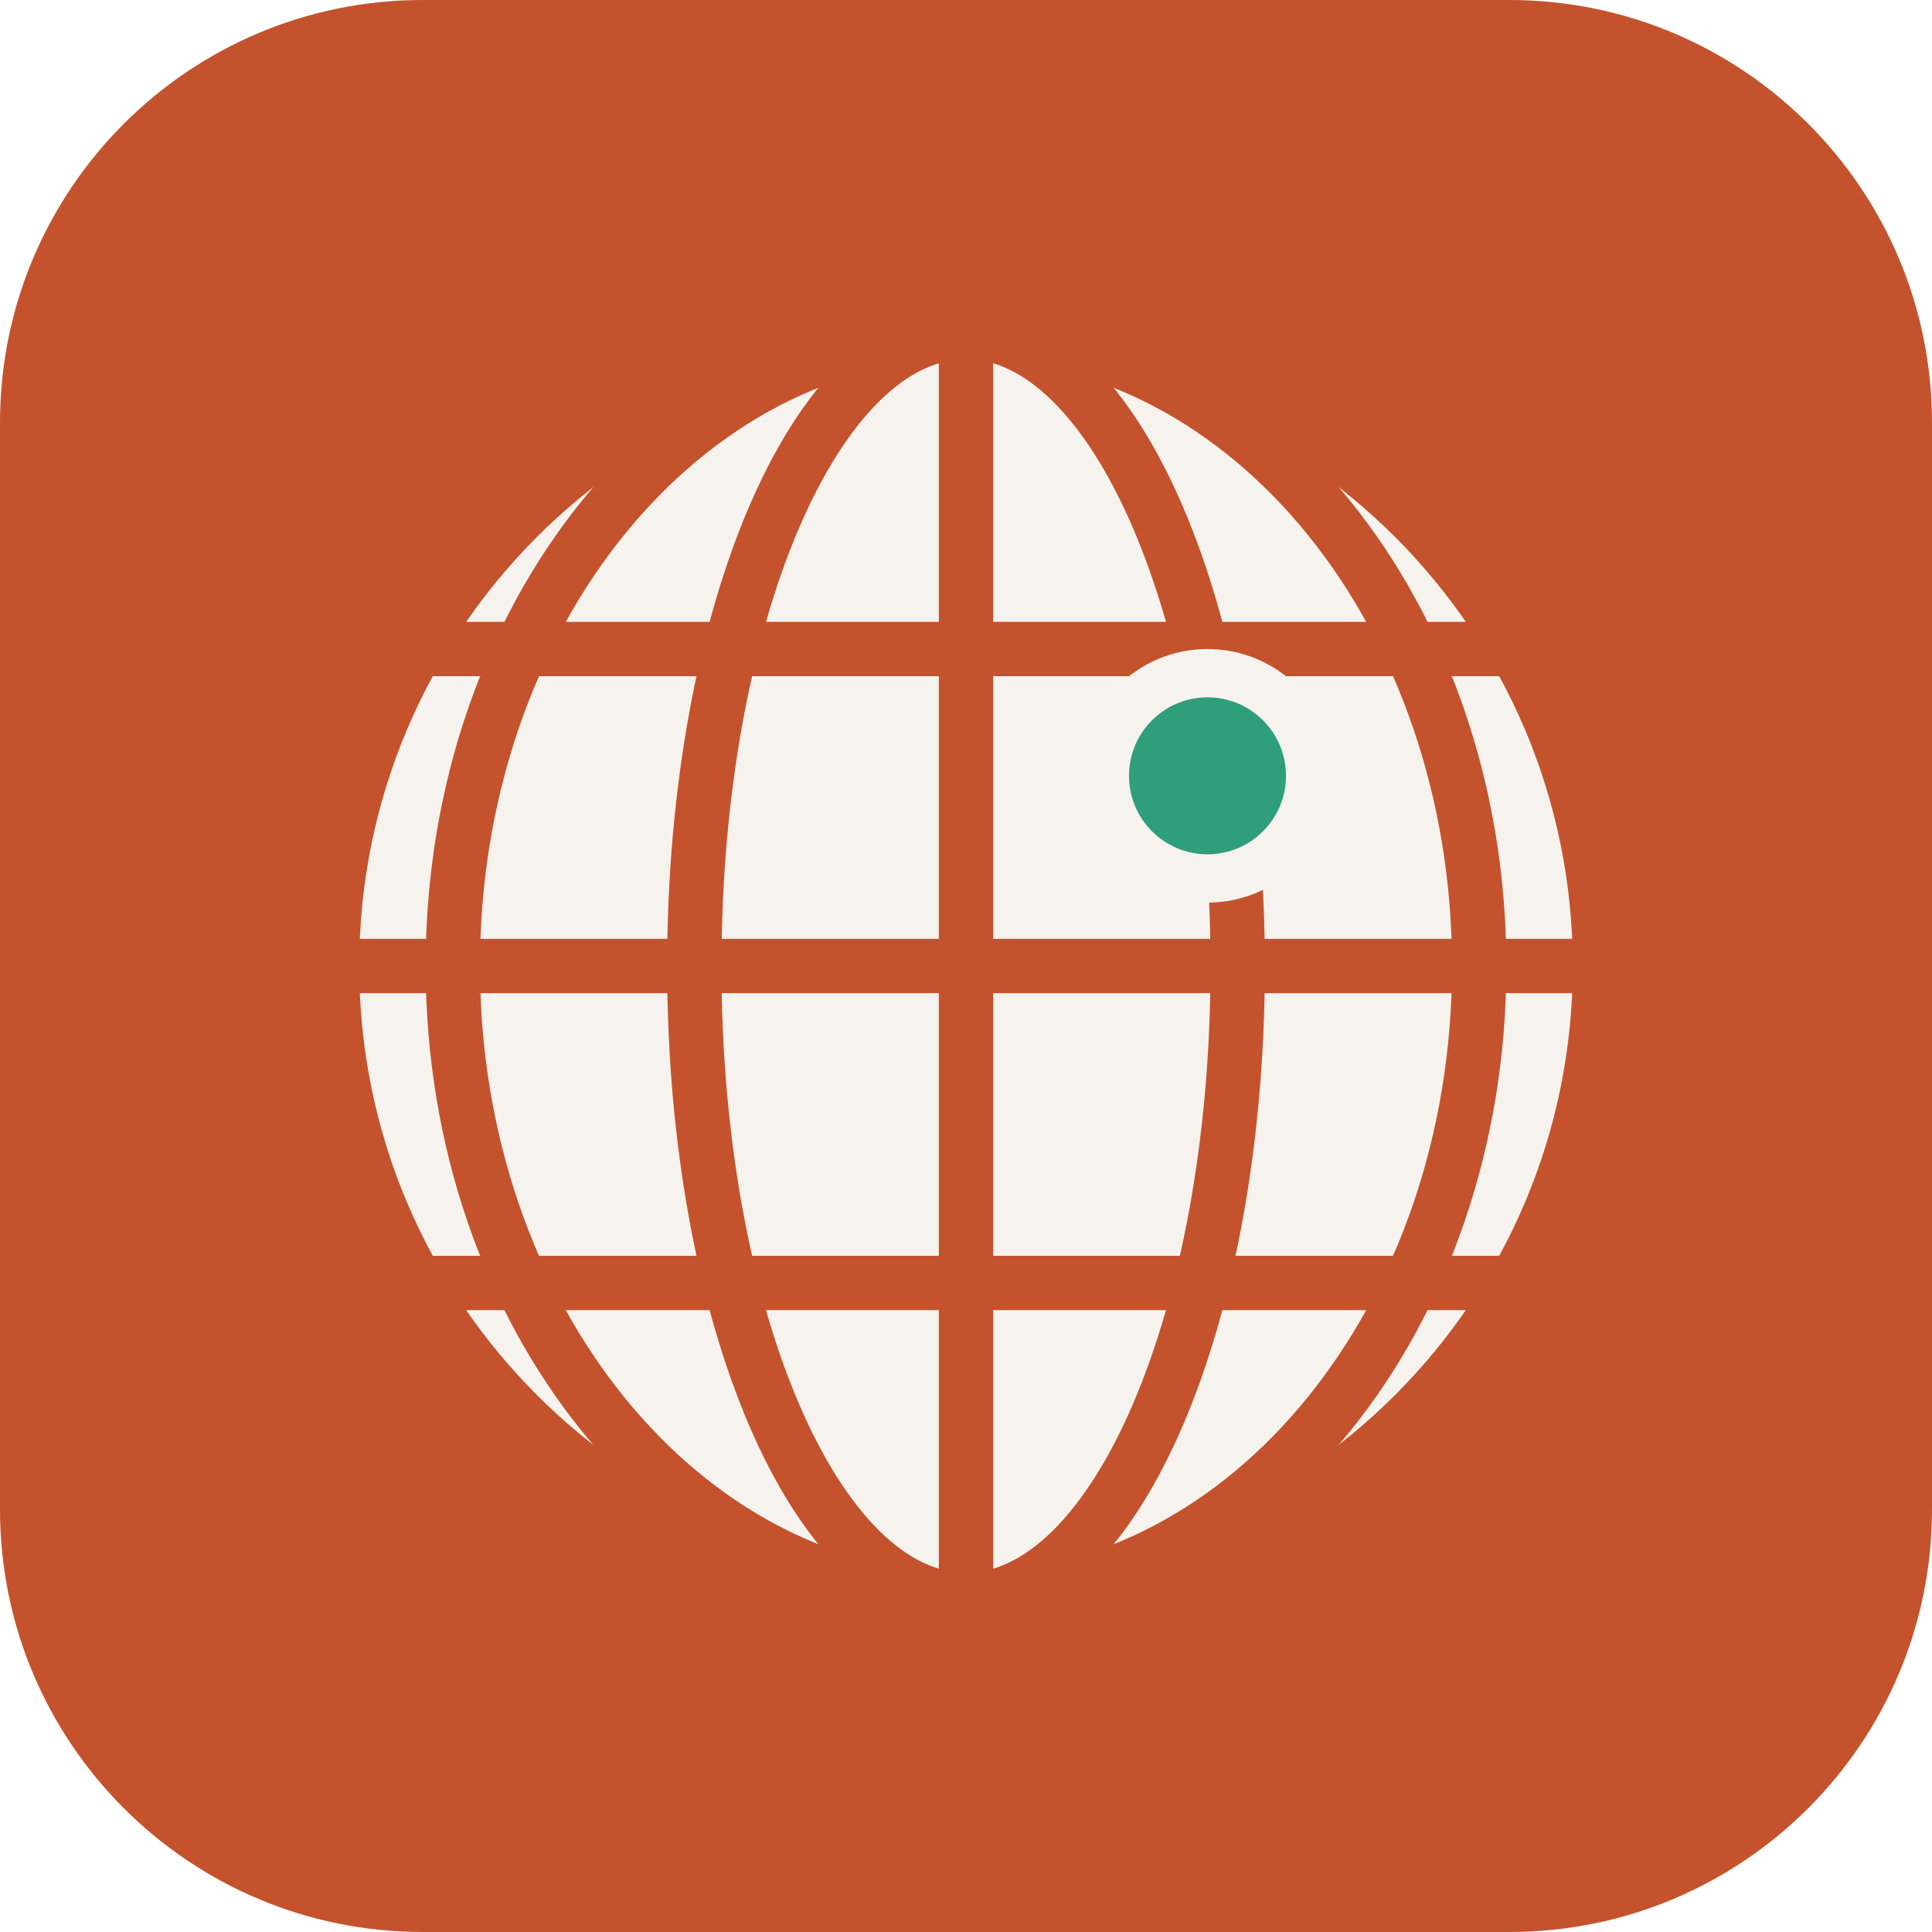
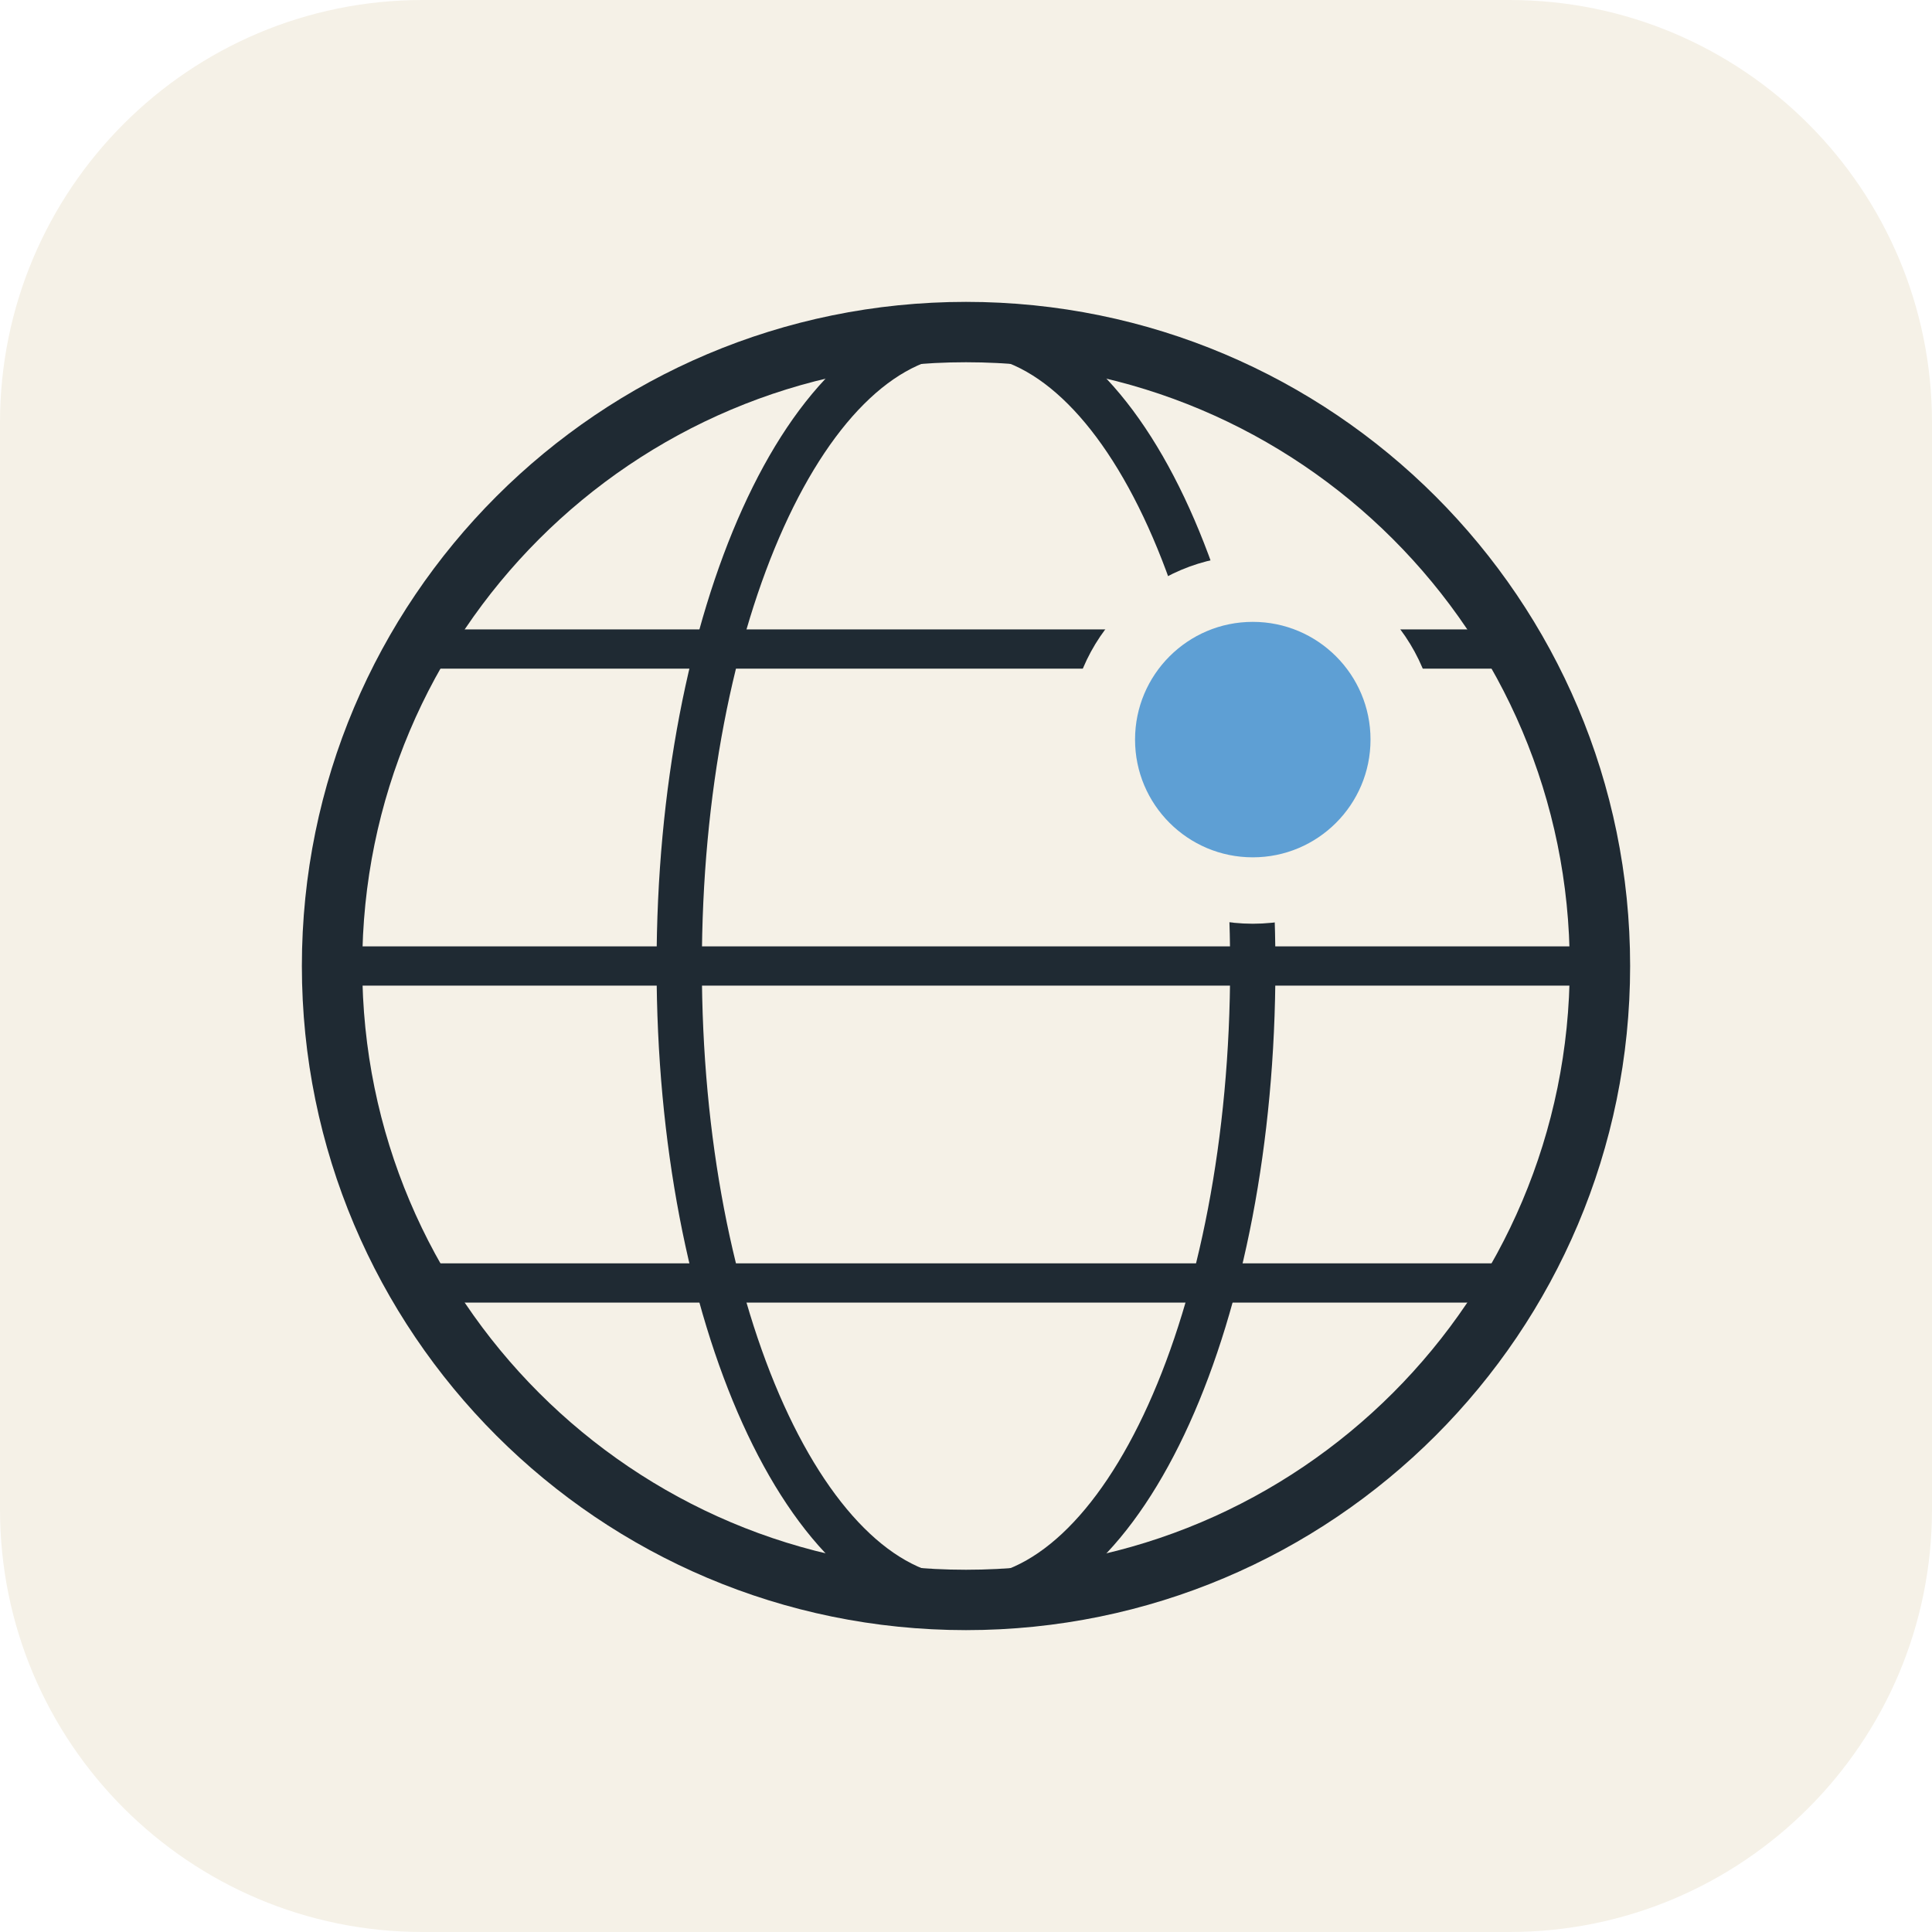
<svg xmlns="http://www.w3.org/2000/svg" viewBox="0 0 64 64">
-   <rect width="64" height="64" rx="14" fill="#c4532d" />
-   <g fill="none" stroke="#c4532d" stroke-width="1.8">
-     <circle cx="32" cy="32" r="21" fill="#f6f3ee" />
-     <ellipse cx="32" cy="32" rx="9" ry="21" />
-     <ellipse cx="32" cy="32" rx="17" ry="21" />
-     <path d="M32 11v42M11 32h42M14 21.5h36M14 42.5h36" />
+   <rect width="64" height="64" rx="14" fill="#f5f1e7" />
+   <g fill="none" stroke="#1f2a33" stroke-width="2">
+     <circle cx="32" cy="32" r="21" />
+     <ellipse cx="32" cy="32" rx="9.5" ry="21" stroke-width="1.5" />
+     <path d="M11 32h42M14.5 21.5h35M14.5 42.5h35" stroke-width="1.3" />
  </g>
-   <circle cx="40" cy="25.7" r="3.4" fill="#2f9e7a" stroke="#f6f3ee" stroke-width="1.6" />
+   <circle cx="41.5" cy="24.5" r="5" fill="#5e9fd4" stroke="#f5f1e7" stroke-width="2.2" />
</svg>
